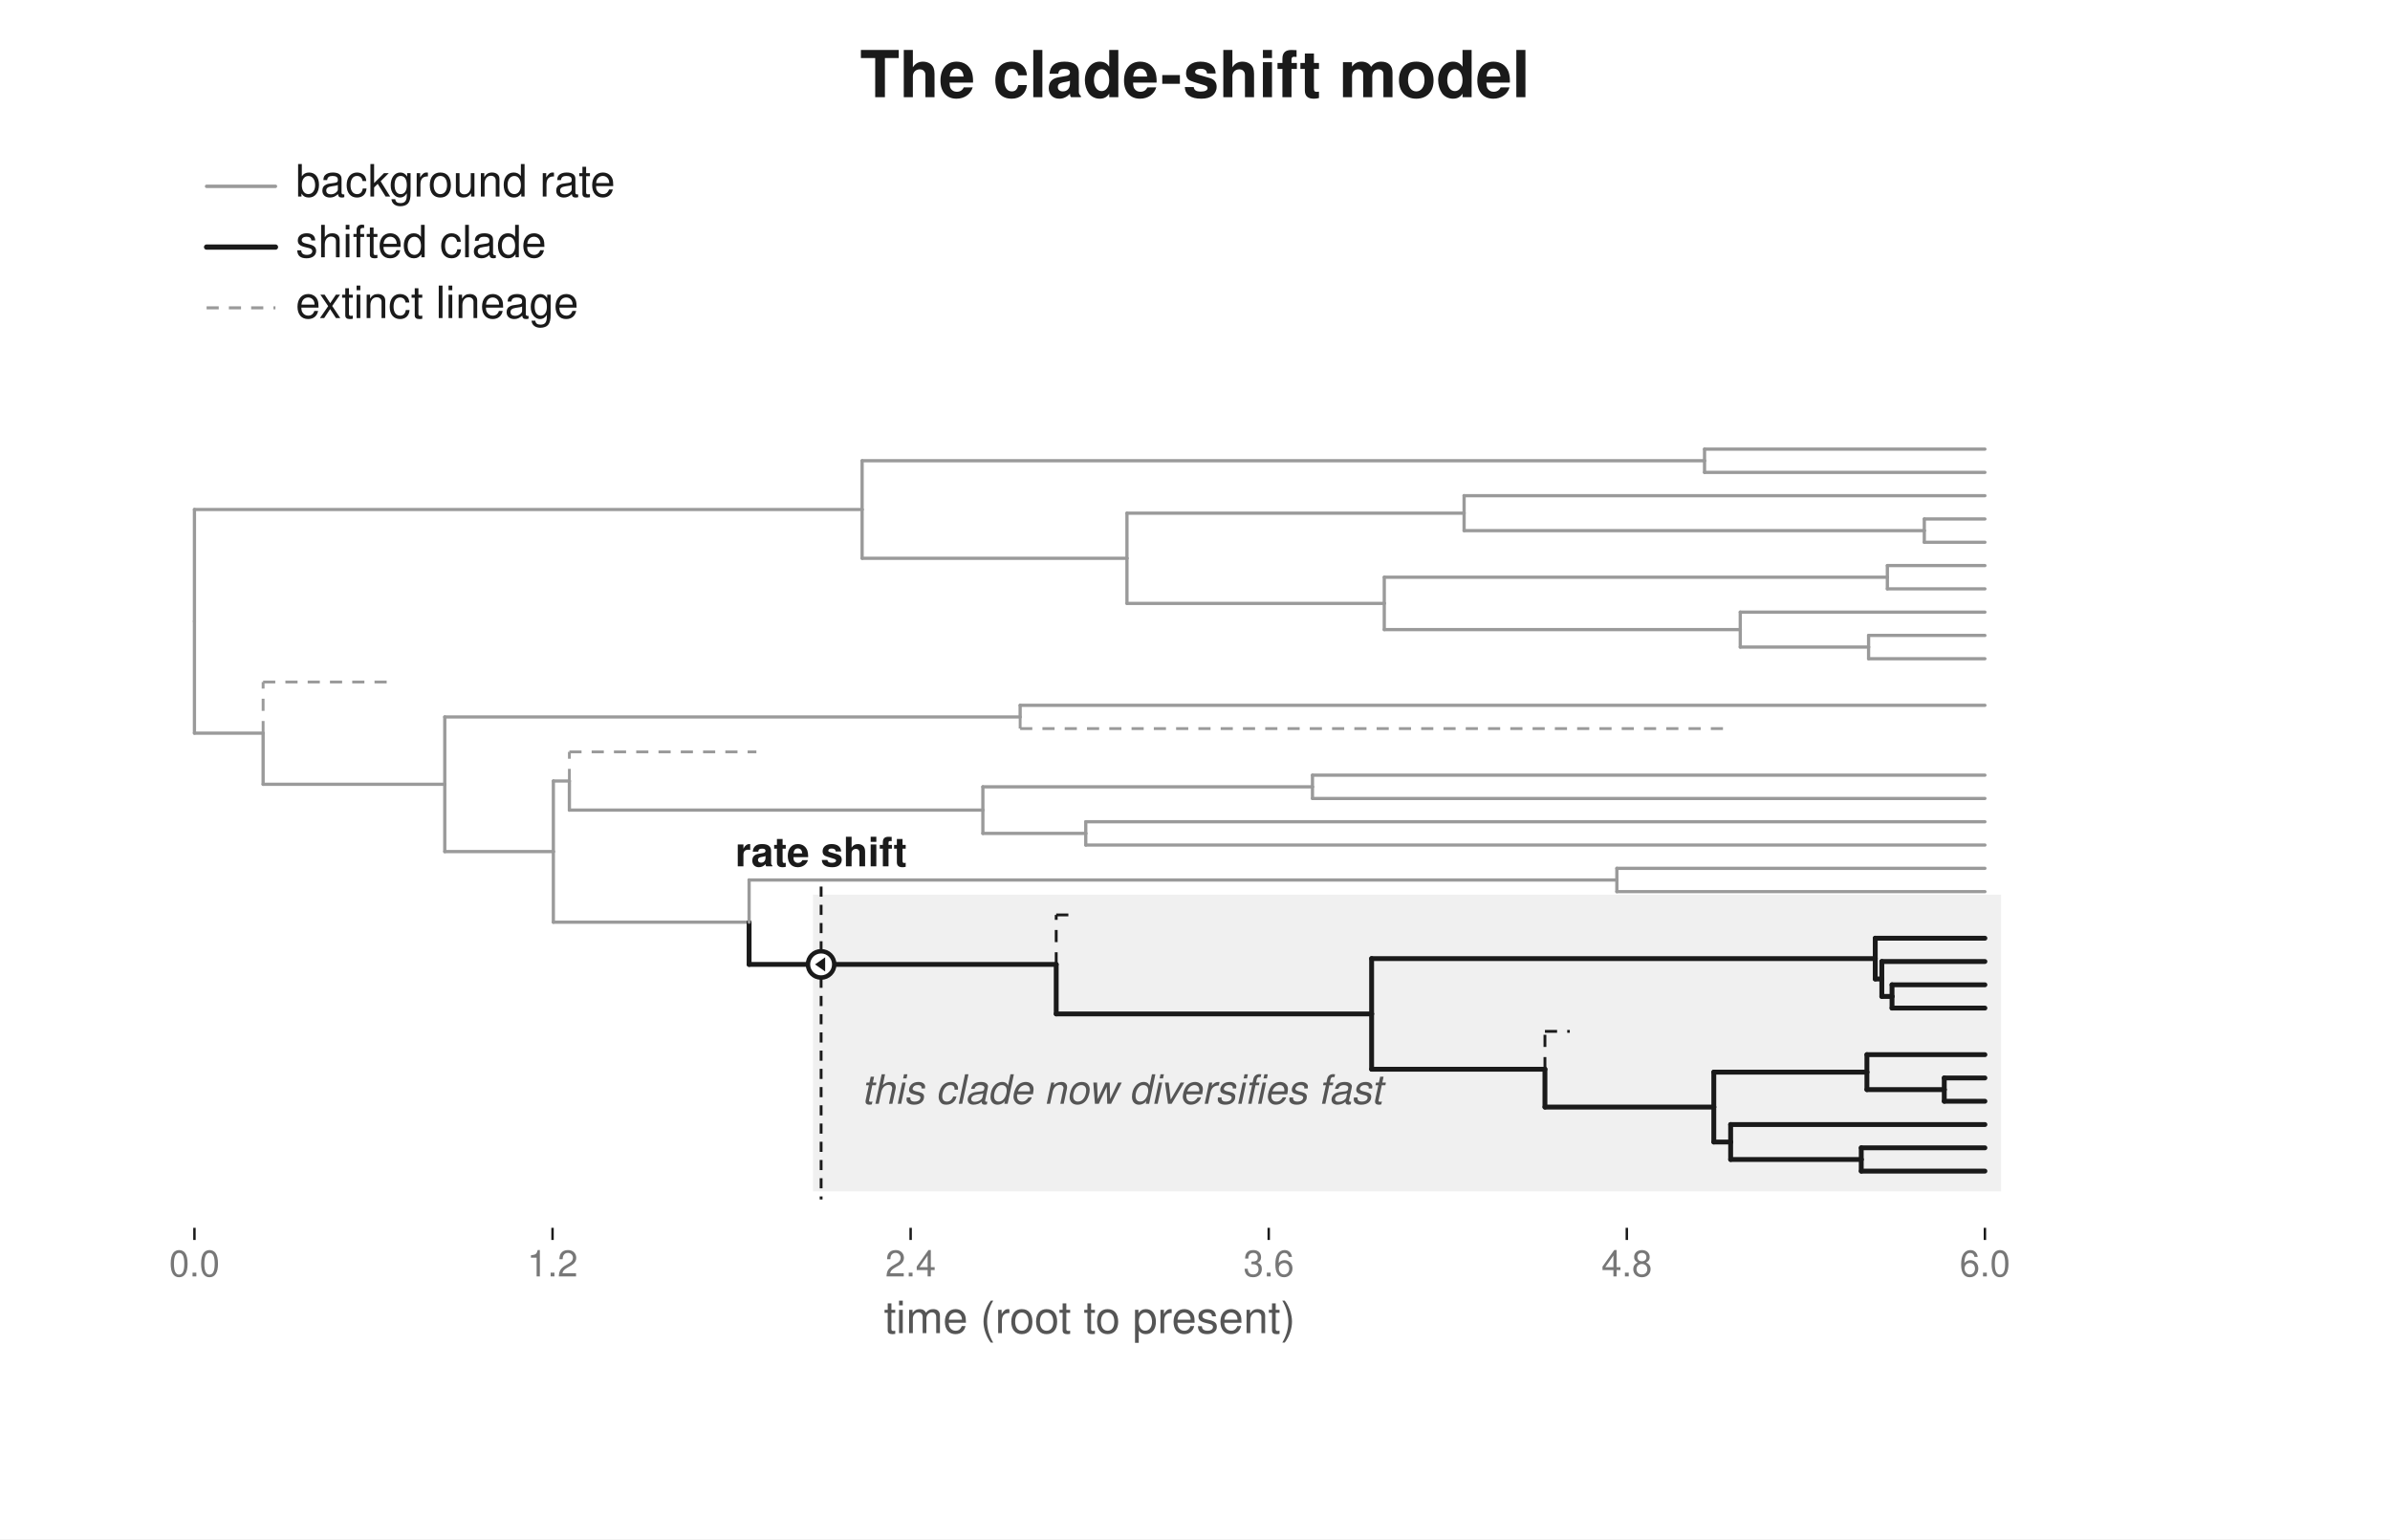
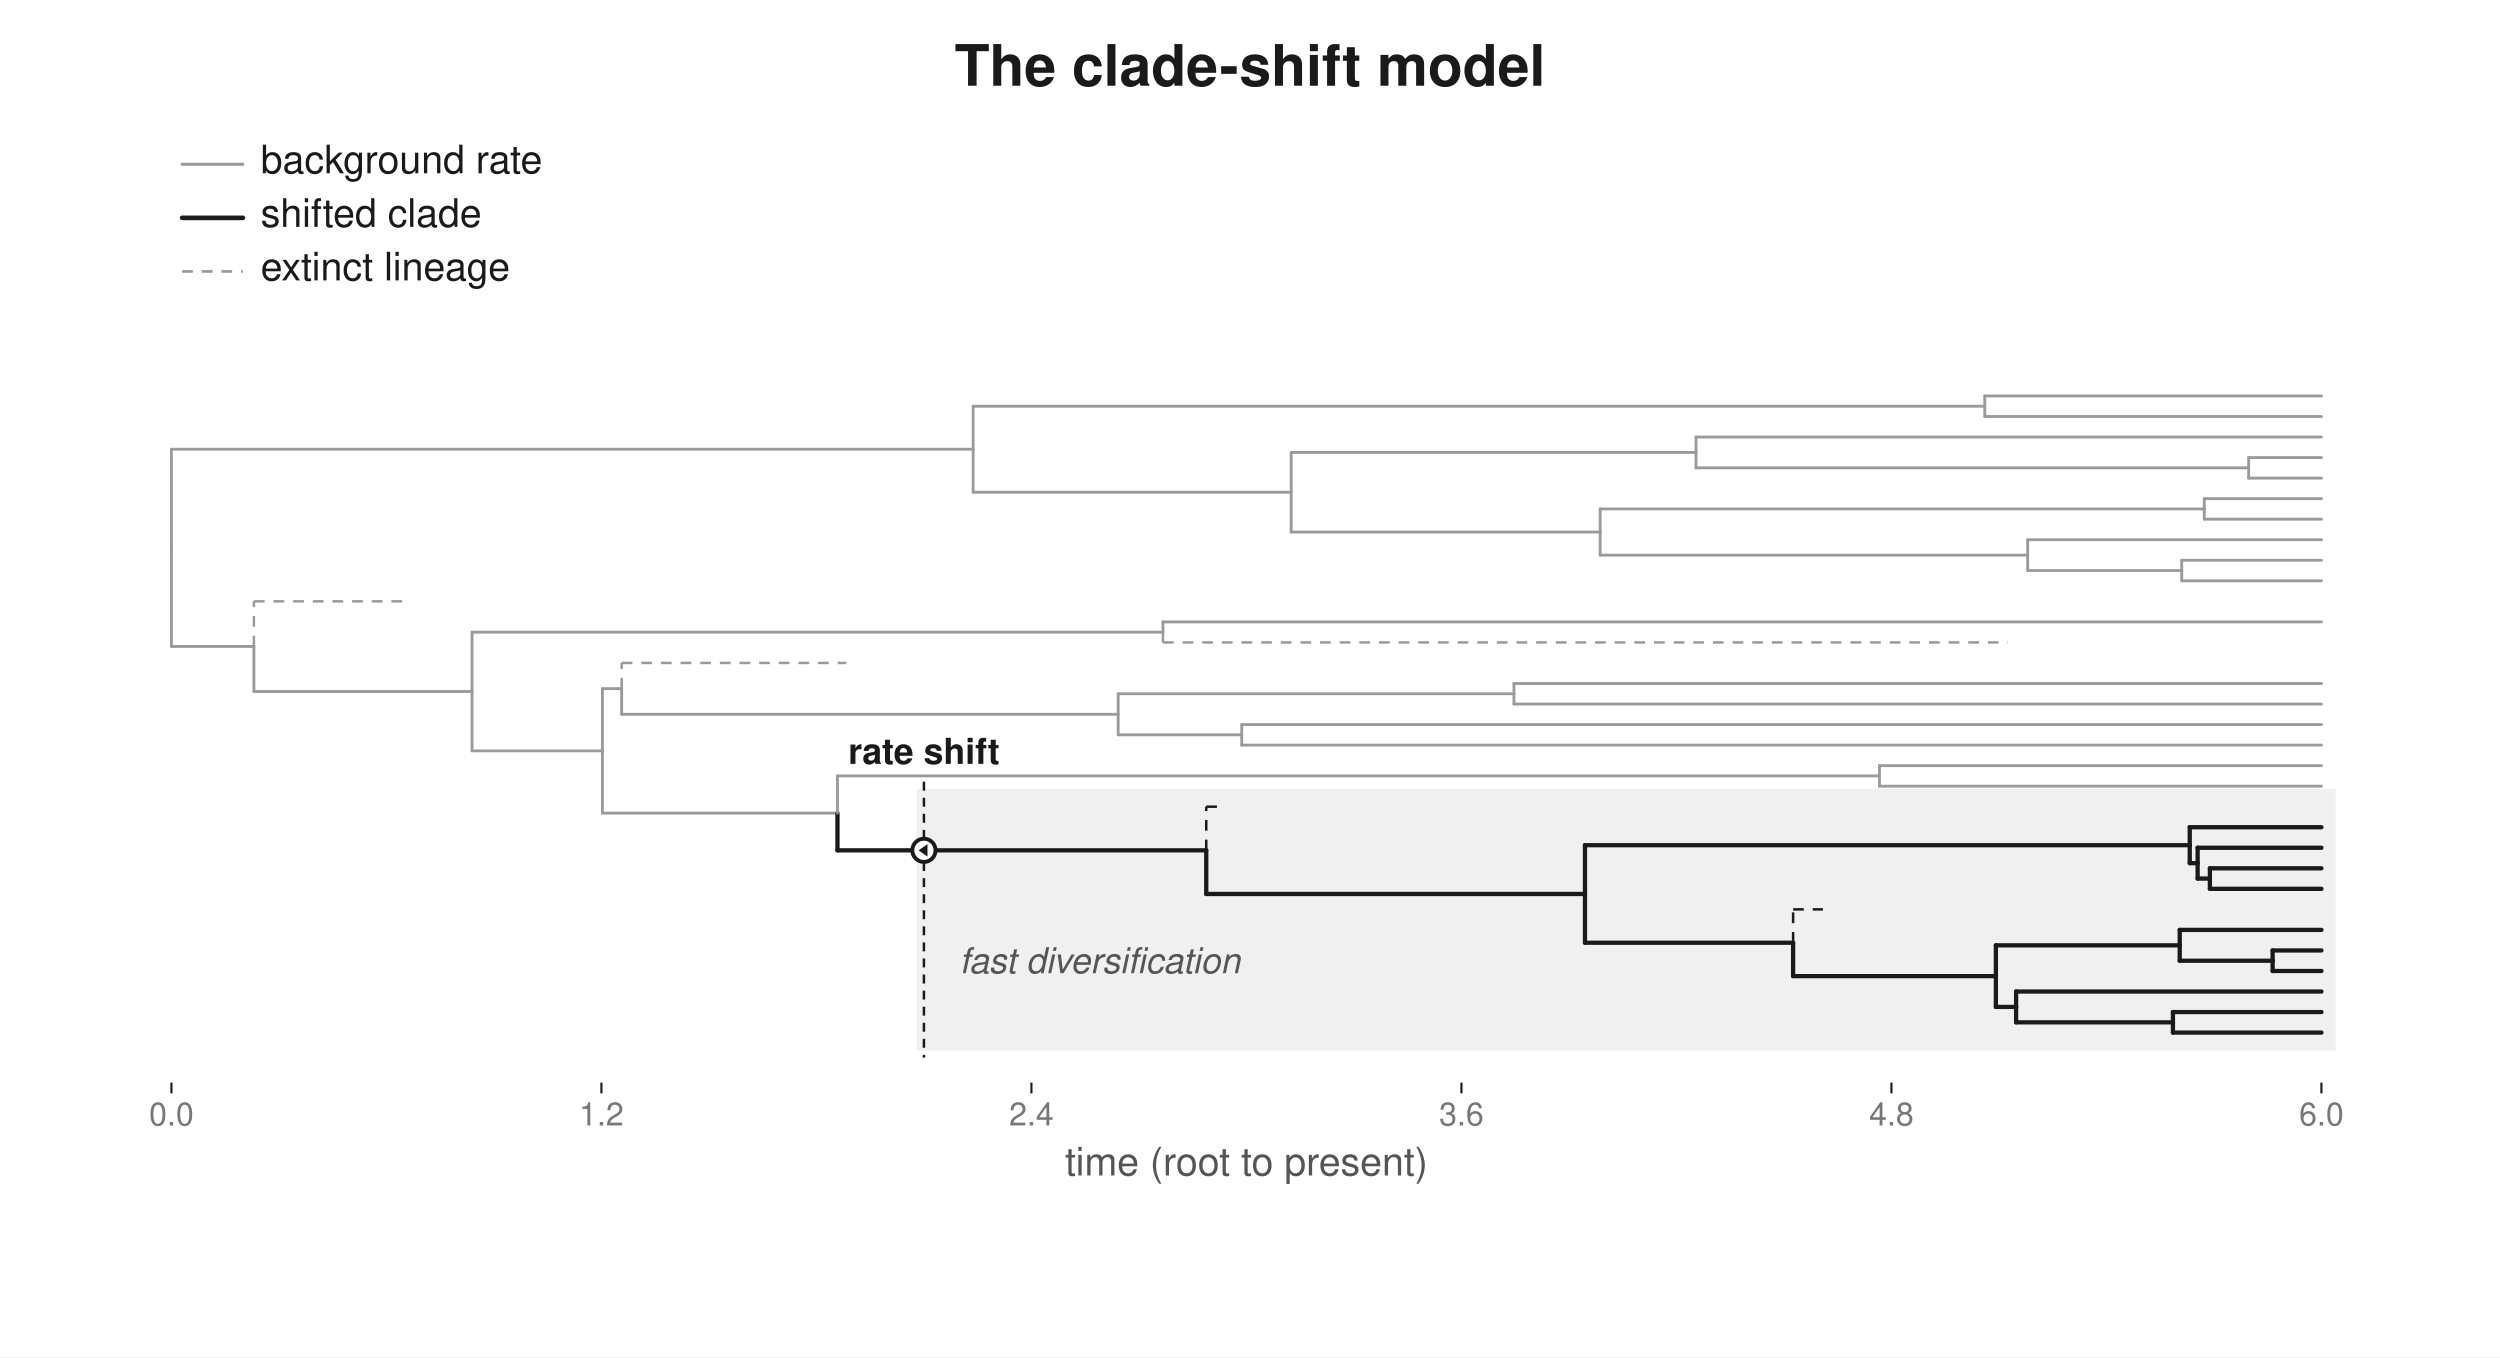
- <svg xmlns="http://www.w3.org/2000/svg" width="1180" height="760" viewBox="0 0 1180 760">
+ <svg xmlns="http://www.w3.org/2000/svg" width="1400" height="760" viewBox="0 0 1400 760">
  <defs>
</defs>
-   <rect x="0" y="0" width="1180" height="760" fill="white" />
-   <text x="590.0" y="48" font-size="32" font-family="Helvetica" text-anchor="middle" font-weight="bold" fill="#1a1a1a">The clade-shift model</text>
-   <rect x="401.4" y="441.75" width="586.6" height="146.5" fill="#f0f0f0" />
+   <rect x="0" y="0" width="1400" height="760" fill="white" />
+   <text x="700.0" y="48" font-size="32" font-family="Helvetica" text-anchor="middle" font-weight="bold" fill="#1a1a1a">The clade-shift model</text>
+   <rect x="513.4" y="441.75" width="794.6" height="146.5" fill="#f0f0f0" />
  <path d="M96.0,306.787 L96.0,361.996" stroke="#9a9a9a" stroke-width="1.6" stroke-linecap="round" />
  <path d="M96.0,306.787 L96.0,251.578" stroke="#9a9a9a" stroke-width="1.6" stroke-linecap="round" />
-   <path d="M96.0,251.578 L425.643,251.578" stroke="#9a9a9a" stroke-width="1.6" stroke-linecap="round" />
-   <path d="M425.643,251.578 L425.643,275.656" stroke="#9a9a9a" stroke-width="1.6" stroke-linecap="round" />
-   <path d="M425.643,251.578 L425.643,227.5" stroke="#9a9a9a" stroke-width="1.6" stroke-linecap="round" />
-   <path d="M425.643,227.5 L841.573,227.5" stroke="#9a9a9a" stroke-width="1.6" stroke-linecap="round" />
-   <path d="M841.573,227.5 L841.573,221.75" stroke="#9a9a9a" stroke-width="1.6" stroke-linecap="round" />
-   <path d="M841.573,227.5 L841.573,233.25" stroke="#9a9a9a" stroke-width="1.6" stroke-linecap="round" />
-   <path d="M841.573,233.25 L980.0,233.25" stroke="#9a9a9a" stroke-width="1.6" stroke-linecap="round" />
-   <path d="M841.573,221.75 L980.0,221.75" stroke="#9a9a9a" stroke-width="1.6" stroke-linecap="round" />
-   <path d="M425.643,275.656 L556.406,275.656" stroke="#9a9a9a" stroke-width="1.6" stroke-linecap="round" />
-   <path d="M556.406,275.656 L556.406,253.375" stroke="#9a9a9a" stroke-width="1.6" stroke-linecap="round" />
-   <path d="M556.406,275.656 L556.406,297.938" stroke="#9a9a9a" stroke-width="1.6" stroke-linecap="round" />
-   <path d="M556.406,297.938 L683.452,297.938" stroke="#9a9a9a" stroke-width="1.6" stroke-linecap="round" />
-   <path d="M683.452,297.938 L683.452,310.875" stroke="#9a9a9a" stroke-width="1.6" stroke-linecap="round" />
-   <path d="M683.452,297.938 L683.452,285.0" stroke="#9a9a9a" stroke-width="1.6" stroke-linecap="round" />
-   <path d="M683.452,285.0 L931.838,285.0" stroke="#9a9a9a" stroke-width="1.6" stroke-linecap="round" />
-   <path d="M931.838,285.0 L931.838,279.25" stroke="#9a9a9a" stroke-width="1.6" stroke-linecap="round" />
-   <path d="M931.838,285.0 L931.838,290.75" stroke="#9a9a9a" stroke-width="1.6" stroke-linecap="round" />
-   <path d="M931.838,290.75 L980.0,290.75" stroke="#9a9a9a" stroke-width="1.6" stroke-linecap="round" />
-   <path d="M931.838,279.25 L980.0,279.25" stroke="#9a9a9a" stroke-width="1.6" stroke-linecap="round" />
-   <path d="M683.452,310.875 L859.212,310.875" stroke="#9a9a9a" stroke-width="1.6" stroke-linecap="round" />
-   <path d="M859.212,310.875 L859.212,302.25" stroke="#9a9a9a" stroke-width="1.6" stroke-linecap="round" />
-   <path d="M859.212,310.875 L859.212,319.5" stroke="#9a9a9a" stroke-width="1.6" stroke-linecap="round" />
-   <path d="M859.212,319.5 L922.565,319.5" stroke="#9a9a9a" stroke-width="1.6" stroke-linecap="round" />
-   <path d="M922.565,319.5 L922.565,313.75" stroke="#9a9a9a" stroke-width="1.6" stroke-linecap="round" />
-   <path d="M922.565,319.5 L922.565,325.25" stroke="#9a9a9a" stroke-width="1.6" stroke-linecap="round" />
-   <path d="M922.565,325.25 L980.0,325.25" stroke="#9a9a9a" stroke-width="1.6" stroke-linecap="round" />
-   <path d="M922.565,313.75 L980.0,313.75" stroke="#9a9a9a" stroke-width="1.6" stroke-linecap="round" />
-   <path d="M859.212,302.25 L980.0,302.25" stroke="#9a9a9a" stroke-width="1.6" stroke-linecap="round" />
-   <path d="M556.406,253.375 L722.858,253.375" stroke="#9a9a9a" stroke-width="1.6" stroke-linecap="round" />
-   <path d="M722.858,253.375 L722.858,262.0" stroke="#9a9a9a" stroke-width="1.6" stroke-linecap="round" />
-   <path d="M722.858,253.375 L722.858,244.75" stroke="#9a9a9a" stroke-width="1.6" stroke-linecap="round" />
-   <path d="M722.858,244.75 L980.0,244.75" stroke="#9a9a9a" stroke-width="1.6" stroke-linecap="round" />
-   <path d="M722.858,262.0 L950.077,262.0" stroke="#9a9a9a" stroke-width="1.6" stroke-linecap="round" />
-   <path d="M950.077,262.0 L950.077,256.25" stroke="#9a9a9a" stroke-width="1.6" stroke-linecap="round" />
-   <path d="M950.077,262.0 L950.077,267.75" stroke="#9a9a9a" stroke-width="1.6" stroke-linecap="round" />
-   <path d="M950.077,267.75 L980.0,267.75" stroke="#9a9a9a" stroke-width="1.6" stroke-linecap="round" />
-   <path d="M950.077,256.25 L980.0,256.25" stroke="#9a9a9a" stroke-width="1.6" stroke-linecap="round" />
-   <path d="M96.0,361.996 L129.907,361.996" stroke="#9a9a9a" stroke-width="1.6" stroke-linecap="round" />
-   <path d="M129.907,361.996 L129.907,387.242" stroke="#9a9a9a" stroke-width="1.6" stroke-linecap="round" />
-   <path d="M129.907,361.996 L129.907,336.75" stroke="#9a9a9a" stroke-width="1.4" stroke-dasharray="6,5" stroke-linecap="butt" />
-   <path d="M129.907,336.75 L192.252,336.75" stroke="#9a9a9a" stroke-width="1.4" stroke-dasharray="6,5" stroke-linecap="butt" />
-   <path d="M129.907,387.242 L219.595,387.242" stroke="#9a9a9a" stroke-width="1.6" stroke-linecap="round" />
-   <path d="M219.595,387.242 L219.595,354.0" stroke="#9a9a9a" stroke-width="1.6" stroke-linecap="round" />
-   <path d="M219.595,387.242 L219.595,420.484" stroke="#9a9a9a" stroke-width="1.6" stroke-linecap="round" />
-   <path d="M219.595,420.484 L273.208,420.484" stroke="#9a9a9a" stroke-width="1.6" stroke-linecap="round" />
-   <path d="M273.208,420.484 L273.208,385.625" stroke="#9a9a9a" stroke-width="1.6" stroke-linecap="round" />
-   <path d="M273.208,420.484 L273.208,455.344" stroke="#9a9a9a" stroke-width="1.6" stroke-linecap="round" />
-   <path d="M273.208,455.344 L369.848,455.344" stroke="#9a9a9a" stroke-width="1.6" stroke-linecap="round" />
-   <path d="M369.848,455.344 L369.848,476.188" stroke="#1a1a1a" stroke-width="2.4" stroke-linecap="round" />
-   <path d="M369.848,455.344 L369.848,434.5" stroke="#9a9a9a" stroke-width="1.6" stroke-linecap="round" />
-   <path d="M369.848,434.5 L798.283,434.5" stroke="#9a9a9a" stroke-width="1.6" stroke-linecap="round" />
-   <path d="M798.283,434.5 L798.283,428.75" stroke="#9a9a9a" stroke-width="1.6" stroke-linecap="round" />
-   <path d="M798.283,434.5 L798.283,440.25" stroke="#9a9a9a" stroke-width="1.6" stroke-linecap="round" />
-   <path d="M798.283,440.25 L980.0,440.25" stroke="#9a9a9a" stroke-width="1.6" stroke-linecap="round" />
-   <path d="M798.283,428.75 L980.0,428.75" stroke="#9a9a9a" stroke-width="1.6" stroke-linecap="round" />
-   <path d="M369.848,476.188 L521.477,476.188" stroke="#1a1a1a" stroke-width="2.4" stroke-linecap="round" />
-   <path d="M521.477,476.188 L521.477,500.625" stroke="#1a1a1a" stroke-width="2.4" stroke-linecap="round" />
-   <path d="M521.477,476.188 L521.477,451.75" stroke="#1a1a1a" stroke-width="1.4" stroke-dasharray="6,5" stroke-linecap="butt" />
-   <path d="M521.477,451.75 L528.007,451.75" stroke="#1a1a1a" stroke-width="1.4" stroke-dasharray="6,5" stroke-linecap="butt" />
-   <path d="M521.477,500.625 L677.198,500.625" stroke="#1a1a1a" stroke-width="2.4" stroke-linecap="round" />
-   <path d="M677.198,500.625 L677.198,473.312" stroke="#1a1a1a" stroke-width="2.4" stroke-linecap="round" />
-   <path d="M677.198,500.625 L677.198,527.938" stroke="#1a1a1a" stroke-width="2.4" stroke-linecap="round" />
-   <path d="M677.198,527.938 L762.773,527.938" stroke="#1a1a1a" stroke-width="2.4" stroke-linecap="round" />
-   <path d="M762.773,527.938 L762.773,546.625" stroke="#1a1a1a" stroke-width="2.4" stroke-linecap="round" />
-   <path d="M762.773,527.938 L762.773,509.25" stroke="#1a1a1a" stroke-width="1.4" stroke-dasharray="6,5" stroke-linecap="butt" />
-   <path d="M762.773,509.25 L775.048,509.25" stroke="#1a1a1a" stroke-width="1.4" stroke-dasharray="6,5" stroke-linecap="butt" />
-   <path d="M762.773,546.625 L846.147,546.625" stroke="#1a1a1a" stroke-width="2.4" stroke-linecap="round" />
-   <path d="M846.147,546.625 L846.147,529.375" stroke="#1a1a1a" stroke-width="2.4" stroke-linecap="round" />
-   <path d="M846.147,546.625 L846.147,563.875" stroke="#1a1a1a" stroke-width="2.4" stroke-linecap="round" />
-   <path d="M846.147,563.875 L854.463,563.875" stroke="#1a1a1a" stroke-width="2.4" stroke-linecap="round" />
-   <path d="M854.463,563.875 L854.463,555.25" stroke="#1a1a1a" stroke-width="2.4" stroke-linecap="round" />
-   <path d="M854.463,563.875 L854.463,572.5" stroke="#1a1a1a" stroke-width="2.4" stroke-linecap="round" />
-   <path d="M854.463,572.5 L918.944,572.5" stroke="#1a1a1a" stroke-width="2.4" stroke-linecap="round" />
-   <path d="M918.944,572.5 L918.944,566.75" stroke="#1a1a1a" stroke-width="2.4" stroke-linecap="round" />
-   <path d="M918.944,572.5 L918.944,578.25" stroke="#1a1a1a" stroke-width="2.4" stroke-linecap="round" />
-   <path d="M918.944,578.25 L980.0,578.25" stroke="#1a1a1a" stroke-width="2.4" stroke-linecap="round" />
-   <path d="M918.944,566.75 L980.0,566.75" stroke="#1a1a1a" stroke-width="2.4" stroke-linecap="round" />
-   <path d="M854.463,555.25 L980.0,555.25" stroke="#1a1a1a" stroke-width="2.4" stroke-linecap="round" />
-   <path d="M846.147,529.375 L921.74,529.375" stroke="#1a1a1a" stroke-width="2.4" stroke-linecap="round" />
-   <path d="M921.74,529.375 L921.74,538.0" stroke="#1a1a1a" stroke-width="2.4" stroke-linecap="round" />
-   <path d="M921.74,529.375 L921.74,520.75" stroke="#1a1a1a" stroke-width="2.4" stroke-linecap="round" />
-   <path d="M921.74,520.75 L980.0,520.75" stroke="#1a1a1a" stroke-width="2.4" stroke-linecap="round" />
-   <path d="M921.74,538.0 L959.934,538.0" stroke="#1a1a1a" stroke-width="2.4" stroke-linecap="round" />
-   <path d="M959.934,538.0 L959.934,532.25" stroke="#1a1a1a" stroke-width="2.4" stroke-linecap="round" />
-   <path d="M959.934,538.0 L959.934,543.75" stroke="#1a1a1a" stroke-width="2.4" stroke-linecap="round" />
-   <path d="M959.934,543.75 L980.0,543.75" stroke="#1a1a1a" stroke-width="2.4" stroke-linecap="round" />
-   <path d="M959.934,532.25 L980.0,532.25" stroke="#1a1a1a" stroke-width="2.4" stroke-linecap="round" />
-   <path d="M677.198,473.312 L925.853,473.312" stroke="#1a1a1a" stroke-width="2.4" stroke-linecap="round" />
-   <path d="M925.853,473.312 L925.853,483.375" stroke="#1a1a1a" stroke-width="2.4" stroke-linecap="round" />
-   <path d="M925.853,473.312 L925.853,463.25" stroke="#1a1a1a" stroke-width="2.4" stroke-linecap="round" />
-   <path d="M925.853,463.25 L980.0,463.25" stroke="#1a1a1a" stroke-width="2.4" stroke-linecap="round" />
-   <path d="M925.853,483.375 L929.1,483.375" stroke="#1a1a1a" stroke-width="2.4" stroke-linecap="round" />
-   <path d="M929.1,483.375 L929.1,492.0" stroke="#1a1a1a" stroke-width="2.4" stroke-linecap="round" />
-   <path d="M929.1,483.375 L929.1,474.75" stroke="#1a1a1a" stroke-width="2.4" stroke-linecap="round" />
-   <path d="M929.1,474.75 L980.0,474.75" stroke="#1a1a1a" stroke-width="2.4" stroke-linecap="round" />
-   <path d="M929.1,492.0 L934.137,492.0" stroke="#1a1a1a" stroke-width="2.4" stroke-linecap="round" />
-   <path d="M934.137,492.0 L934.137,486.25" stroke="#1a1a1a" stroke-width="2.4" stroke-linecap="round" />
-   <path d="M934.137,492.0 L934.137,497.75" stroke="#1a1a1a" stroke-width="2.4" stroke-linecap="round" />
-   <path d="M934.137,497.75 L980.0,497.75" stroke="#1a1a1a" stroke-width="2.4" stroke-linecap="round" />
-   <path d="M934.137,486.25 L980.0,486.25" stroke="#1a1a1a" stroke-width="2.4" stroke-linecap="round" />
-   <path d="M273.208,385.625 L281.118,385.625" stroke="#9a9a9a" stroke-width="1.6" stroke-linecap="round" />
-   <path d="M281.118,385.625 L281.118,400.0" stroke="#9a9a9a" stroke-width="1.6" stroke-linecap="round" />
-   <path d="M281.118,385.625 L281.118,371.25" stroke="#9a9a9a" stroke-width="1.4" stroke-dasharray="6,5" stroke-linecap="butt" />
-   <path d="M281.118,371.25 L373.445,371.25" stroke="#9a9a9a" stroke-width="1.4" stroke-dasharray="6,5" stroke-linecap="butt" />
-   <path d="M281.118,400.0 L485.267,400.0" stroke="#9a9a9a" stroke-width="1.6" stroke-linecap="round" />
-   <path d="M485.267,400.0 L485.267,388.5" stroke="#9a9a9a" stroke-width="1.6" stroke-linecap="round" />
-   <path d="M485.267,400.0 L485.267,411.5" stroke="#9a9a9a" stroke-width="1.6" stroke-linecap="round" />
-   <path d="M485.267,411.5 L536.07,411.5" stroke="#9a9a9a" stroke-width="1.6" stroke-linecap="round" />
-   <path d="M536.07,411.5 L536.07,405.75" stroke="#9a9a9a" stroke-width="1.6" stroke-linecap="round" />
-   <path d="M536.07,411.5 L536.07,417.25" stroke="#9a9a9a" stroke-width="1.6" stroke-linecap="round" />
-   <path d="M536.07,417.25 L980.0,417.25" stroke="#9a9a9a" stroke-width="1.6" stroke-linecap="round" />
-   <path d="M536.07,405.75 L980.0,405.75" stroke="#9a9a9a" stroke-width="1.6" stroke-linecap="round" />
-   <path d="M485.267,388.5 L647.996,388.5" stroke="#9a9a9a" stroke-width="1.6" stroke-linecap="round" />
-   <path d="M647.996,388.5 L647.996,382.75" stroke="#9a9a9a" stroke-width="1.6" stroke-linecap="round" />
-   <path d="M647.996,388.5 L647.996,394.25" stroke="#9a9a9a" stroke-width="1.6" stroke-linecap="round" />
-   <path d="M647.996,394.25 L980.0,394.25" stroke="#9a9a9a" stroke-width="1.6" stroke-linecap="round" />
-   <path d="M647.996,382.75 L980.0,382.75" stroke="#9a9a9a" stroke-width="1.6" stroke-linecap="round" />
-   <path d="M219.595,354.0 L503.67,354.0" stroke="#9a9a9a" stroke-width="1.6" stroke-linecap="round" />
-   <path d="M503.67,354.0 L503.67,348.25" stroke="#9a9a9a" stroke-width="1.6" stroke-linecap="round" />
-   <path d="M503.67,354.0 L503.67,359.75" stroke="#9a9a9a" stroke-width="1.4" stroke-dasharray="6,5" stroke-linecap="butt" />
-   <path d="M503.67,359.75 L851.113,359.75" stroke="#9a9a9a" stroke-width="1.4" stroke-dasharray="6,5" stroke-linecap="butt" />
-   <path d="M503.67,348.25 L980.0,348.25" stroke="#9a9a9a" stroke-width="1.6" stroke-linecap="round" />
-   <path d="M405.4,437.75 L405.4,592.25" stroke="#1a1a1a" stroke-width="1.4" stroke-dasharray="5,4" />
-   <circle cx="405.4" cy="476.188" r="6.5" fill="white" stroke="#1a1a1a" stroke-width="2.2" />
-   <path d="M402.4,476.188 L407.4,472.688 L407.4,479.688 Z" fill="#1a1a1a" />
-   <text x="405.4" y="427.75" font-size="20" font-family="Helvetica" text-anchor="middle" font-weight="bold" fill="#1a1a1a">rate shift</text>
-   <text x="425.4" y="545.0" font-size="20" font-family="Helvetica" text-anchor="start" fill="#555" font-style="italic">this clade now diversifies fast</text>
+   <path d="M96.0,251.578 L544.97,251.578" stroke="#9a9a9a" stroke-width="1.6" stroke-linecap="round" />
+   <path d="M544.97,251.578 L544.97,275.656" stroke="#9a9a9a" stroke-width="1.6" stroke-linecap="round" />
+   <path d="M544.97,251.578 L544.97,227.5" stroke="#9a9a9a" stroke-width="1.6" stroke-linecap="round" />
+   <path d="M544.97,227.5 L1111.464,227.5" stroke="#9a9a9a" stroke-width="1.6" stroke-linecap="round" />
+   <path d="M1111.464,227.5 L1111.464,221.75" stroke="#9a9a9a" stroke-width="1.6" stroke-linecap="round" />
+   <path d="M1111.464,227.5 L1111.464,233.25" stroke="#9a9a9a" stroke-width="1.6" stroke-linecap="round" />
+   <path d="M1111.464,233.25 L1300.0,233.25" stroke="#9a9a9a" stroke-width="1.6" stroke-linecap="round" />
+   <path d="M1111.464,221.75 L1300.0,221.75" stroke="#9a9a9a" stroke-width="1.6" stroke-linecap="round" />
+   <path d="M544.97,275.656 L723.069,275.656" stroke="#9a9a9a" stroke-width="1.6" stroke-linecap="round" />
+   <path d="M723.069,275.656 L723.069,253.375" stroke="#9a9a9a" stroke-width="1.6" stroke-linecap="round" />
+   <path d="M723.069,275.656 L723.069,297.938" stroke="#9a9a9a" stroke-width="1.6" stroke-linecap="round" />
+   <path d="M723.069,297.938 L896.104,297.938" stroke="#9a9a9a" stroke-width="1.6" stroke-linecap="round" />
+   <path d="M896.104,297.938 L896.104,310.875" stroke="#9a9a9a" stroke-width="1.6" stroke-linecap="round" />
+   <path d="M896.104,297.938 L896.104,285.0" stroke="#9a9a9a" stroke-width="1.6" stroke-linecap="round" />
+   <path d="M896.104,285.0 L1234.404,285.0" stroke="#9a9a9a" stroke-width="1.6" stroke-linecap="round" />
+   <path d="M1234.404,285.0 L1234.404,279.25" stroke="#9a9a9a" stroke-width="1.6" stroke-linecap="round" />
+   <path d="M1234.404,285.0 L1234.404,290.75" stroke="#9a9a9a" stroke-width="1.6" stroke-linecap="round" />
+   <path d="M1234.404,290.75 L1300.0,290.75" stroke="#9a9a9a" stroke-width="1.6" stroke-linecap="round" />
+   <path d="M1234.404,279.25 L1300.0,279.25" stroke="#9a9a9a" stroke-width="1.6" stroke-linecap="round" />
+   <path d="M896.104,310.875 L1135.488,310.875" stroke="#9a9a9a" stroke-width="1.6" stroke-linecap="round" />
+   <path d="M1135.488,310.875 L1135.488,302.25" stroke="#9a9a9a" stroke-width="1.6" stroke-linecap="round" />
+   <path d="M1135.488,310.875 L1135.488,319.5" stroke="#9a9a9a" stroke-width="1.6" stroke-linecap="round" />
+   <path d="M1135.488,319.5 L1221.773,319.5" stroke="#9a9a9a" stroke-width="1.6" stroke-linecap="round" />
+   <path d="M1221.773,319.5 L1221.773,313.75" stroke="#9a9a9a" stroke-width="1.6" stroke-linecap="round" />
+   <path d="M1221.773,319.5 L1221.773,325.25" stroke="#9a9a9a" stroke-width="1.6" stroke-linecap="round" />
+   <path d="M1221.773,325.25 L1300.0,325.25" stroke="#9a9a9a" stroke-width="1.6" stroke-linecap="round" />
+   <path d="M1221.773,313.75 L1300.0,313.75" stroke="#9a9a9a" stroke-width="1.6" stroke-linecap="round" />
+   <path d="M1135.488,302.25 L1300.0,302.25" stroke="#9a9a9a" stroke-width="1.6" stroke-linecap="round" />
+   <path d="M723.069,253.375 L949.776,253.375" stroke="#9a9a9a" stroke-width="1.6" stroke-linecap="round" />
+   <path d="M949.776,253.375 L949.776,262.0" stroke="#9a9a9a" stroke-width="1.6" stroke-linecap="round" />
+   <path d="M949.776,253.375 L949.776,244.75" stroke="#9a9a9a" stroke-width="1.6" stroke-linecap="round" />
+   <path d="M949.776,244.75 L1300.0,244.75" stroke="#9a9a9a" stroke-width="1.6" stroke-linecap="round" />
+   <path d="M949.776,262.0 L1259.245,262.0" stroke="#9a9a9a" stroke-width="1.6" stroke-linecap="round" />
+   <path d="M1259.245,262.0 L1259.245,256.25" stroke="#9a9a9a" stroke-width="1.6" stroke-linecap="round" />
+   <path d="M1259.245,262.0 L1259.245,267.75" stroke="#9a9a9a" stroke-width="1.6" stroke-linecap="round" />
+   <path d="M1259.245,267.75 L1300.0,267.75" stroke="#9a9a9a" stroke-width="1.6" stroke-linecap="round" />
+   <path d="M1259.245,256.25 L1300.0,256.25" stroke="#9a9a9a" stroke-width="1.6" stroke-linecap="round" />
+   <path d="M96.0,361.996 L142.181,361.996" stroke="#9a9a9a" stroke-width="1.6" stroke-linecap="round" />
+   <path d="M142.181,361.996 L142.181,387.242" stroke="#9a9a9a" stroke-width="1.6" stroke-linecap="round" />
+   <path d="M142.181,361.996 L142.181,336.75" stroke="#9a9a9a" stroke-width="1.4" stroke-dasharray="6,5" stroke-linecap="butt" />
+   <path d="M142.181,336.75 L227.094,336.75" stroke="#9a9a9a" stroke-width="1.4" stroke-dasharray="6,5" stroke-linecap="butt" />
+   <path d="M142.181,387.242 L264.336,387.242" stroke="#9a9a9a" stroke-width="1.6" stroke-linecap="round" />
+   <path d="M264.336,387.242 L264.336,354.0" stroke="#9a9a9a" stroke-width="1.6" stroke-linecap="round" />
+   <path d="M264.336,387.242 L264.336,420.484" stroke="#9a9a9a" stroke-width="1.6" stroke-linecap="round" />
+   <path d="M264.336,420.484 L337.355,420.484" stroke="#9a9a9a" stroke-width="1.6" stroke-linecap="round" />
+   <path d="M337.355,420.484 L337.355,385.625" stroke="#9a9a9a" stroke-width="1.6" stroke-linecap="round" />
+   <path d="M337.355,420.484 L337.355,455.344" stroke="#9a9a9a" stroke-width="1.6" stroke-linecap="round" />
+   <path d="M337.355,455.344 L468.978,455.344" stroke="#9a9a9a" stroke-width="1.6" stroke-linecap="round" />
+   <path d="M468.978,455.344 L468.978,476.188" stroke="#1a1a1a" stroke-width="2.4" stroke-linecap="round" />
+   <path d="M468.978,455.344 L468.978,434.5" stroke="#9a9a9a" stroke-width="1.6" stroke-linecap="round" />
+   <path d="M468.978,434.5 L1052.503,434.5" stroke="#9a9a9a" stroke-width="1.6" stroke-linecap="round" />
+   <path d="M1052.503,434.5 L1052.503,428.75" stroke="#9a9a9a" stroke-width="1.6" stroke-linecap="round" />
+   <path d="M1052.503,434.5 L1052.503,440.25" stroke="#9a9a9a" stroke-width="1.6" stroke-linecap="round" />
+   <path d="M1052.503,440.25 L1300.0,440.25" stroke="#9a9a9a" stroke-width="1.6" stroke-linecap="round" />
+   <path d="M1052.503,428.75 L1300.0,428.75" stroke="#9a9a9a" stroke-width="1.6" stroke-linecap="round" />
+   <path d="M468.978,476.188 L675.496,476.188" stroke="#1a1a1a" stroke-width="2.4" stroke-linecap="round" />
+   <path d="M675.496,476.188 L675.496,500.625" stroke="#1a1a1a" stroke-width="2.4" stroke-linecap="round" />
+   <path d="M675.496,476.188 L675.496,451.75" stroke="#1a1a1a" stroke-width="1.4" stroke-dasharray="6,5" stroke-linecap="butt" />
+   <path d="M675.496,451.75 L684.389,451.75" stroke="#1a1a1a" stroke-width="1.4" stroke-dasharray="6,5" stroke-linecap="butt" />
+   <path d="M675.496,500.625 L887.587,500.625" stroke="#1a1a1a" stroke-width="2.4" stroke-linecap="round" />
+   <path d="M887.587,500.625 L887.587,473.312" stroke="#1a1a1a" stroke-width="2.4" stroke-linecap="round" />
+   <path d="M887.587,500.625 L887.587,527.938" stroke="#1a1a1a" stroke-width="2.4" stroke-linecap="round" />
+   <path d="M887.587,527.938 L1004.139,527.938" stroke="#1a1a1a" stroke-width="2.4" stroke-linecap="round" />
+   <path d="M1004.139,527.938 L1004.139,546.625" stroke="#1a1a1a" stroke-width="2.4" stroke-linecap="round" />
+   <path d="M1004.139,527.938 L1004.139,509.25" stroke="#1a1a1a" stroke-width="1.4" stroke-dasharray="6,5" stroke-linecap="butt" />
+   <path d="M1004.139,509.25 L1020.857,509.25" stroke="#1a1a1a" stroke-width="1.4" stroke-dasharray="6,5" stroke-linecap="butt" />
+   <path d="M1004.139,546.625 L1117.693,546.625" stroke="#1a1a1a" stroke-width="2.4" stroke-linecap="round" />
+   <path d="M1117.693,546.625 L1117.693,529.375" stroke="#1a1a1a" stroke-width="2.4" stroke-linecap="round" />
+   <path d="M1117.693,546.625 L1117.693,563.875" stroke="#1a1a1a" stroke-width="2.4" stroke-linecap="round" />
+   <path d="M1117.693,563.875 L1129.02,563.875" stroke="#1a1a1a" stroke-width="2.4" stroke-linecap="round" />
+   <path d="M1129.02,563.875 L1129.02,555.25" stroke="#1a1a1a" stroke-width="2.4" stroke-linecap="round" />
+   <path d="M1129.02,563.875 L1129.02,572.5" stroke="#1a1a1a" stroke-width="2.4" stroke-linecap="round" />
+   <path d="M1129.02,572.5 L1216.842,572.5" stroke="#1a1a1a" stroke-width="2.4" stroke-linecap="round" />
+   <path d="M1216.842,572.5 L1216.842,566.75" stroke="#1a1a1a" stroke-width="2.4" stroke-linecap="round" />
+   <path d="M1216.842,572.5 L1216.842,578.25" stroke="#1a1a1a" stroke-width="2.4" stroke-linecap="round" />
+   <path d="M1216.842,578.25 L1300.0,578.25" stroke="#1a1a1a" stroke-width="2.4" stroke-linecap="round" />
+   <path d="M1216.842,566.75 L1300.0,566.75" stroke="#1a1a1a" stroke-width="2.4" stroke-linecap="round" />
+   <path d="M1129.02,555.25 L1300.0,555.25" stroke="#1a1a1a" stroke-width="2.4" stroke-linecap="round" />
+   <path d="M1117.693,529.375 L1220.65,529.375" stroke="#1a1a1a" stroke-width="2.4" stroke-linecap="round" />
+   <path d="M1220.65,529.375 L1220.65,538.0" stroke="#1a1a1a" stroke-width="2.4" stroke-linecap="round" />
+   <path d="M1220.65,529.375 L1220.65,520.75" stroke="#1a1a1a" stroke-width="2.4" stroke-linecap="round" />
+   <path d="M1220.65,520.75 L1300.0,520.75" stroke="#1a1a1a" stroke-width="2.4" stroke-linecap="round" />
+   <path d="M1220.65,538.0 L1272.67,538.0" stroke="#1a1a1a" stroke-width="2.4" stroke-linecap="round" />
+   <path d="M1272.67,538.0 L1272.67,532.25" stroke="#1a1a1a" stroke-width="2.4" stroke-linecap="round" />
+   <path d="M1272.67,538.0 L1272.67,543.75" stroke="#1a1a1a" stroke-width="2.4" stroke-linecap="round" />
+   <path d="M1272.67,543.75 L1300.0,543.75" stroke="#1a1a1a" stroke-width="2.4" stroke-linecap="round" />
+   <path d="M1272.67,532.25 L1300.0,532.25" stroke="#1a1a1a" stroke-width="2.4" stroke-linecap="round" />
+   <path d="M887.587,473.312 L1226.252,473.312" stroke="#1a1a1a" stroke-width="2.4" stroke-linecap="round" />
+   <path d="M1226.252,473.312 L1226.252,483.375" stroke="#1a1a1a" stroke-width="2.4" stroke-linecap="round" />
+   <path d="M1226.252,473.312 L1226.252,463.25" stroke="#1a1a1a" stroke-width="2.4" stroke-linecap="round" />
+   <path d="M1226.252,463.25 L1300.0,463.25" stroke="#1a1a1a" stroke-width="2.4" stroke-linecap="round" />
+   <path d="M1226.252,483.375 L1230.674,483.375" stroke="#1a1a1a" stroke-width="2.4" stroke-linecap="round" />
+   <path d="M1230.674,483.375 L1230.674,492.0" stroke="#1a1a1a" stroke-width="2.4" stroke-linecap="round" />
+   <path d="M1230.674,483.375 L1230.674,474.75" stroke="#1a1a1a" stroke-width="2.4" stroke-linecap="round" />
+   <path d="M1230.674,474.75 L1300.0,474.75" stroke="#1a1a1a" stroke-width="2.4" stroke-linecap="round" />
+   <path d="M1230.674,492.0 L1237.535,492.0" stroke="#1a1a1a" stroke-width="2.4" stroke-linecap="round" />
+   <path d="M1237.535,492.0 L1237.535,486.25" stroke="#1a1a1a" stroke-width="2.4" stroke-linecap="round" />
+   <path d="M1237.535,492.0 L1237.535,497.75" stroke="#1a1a1a" stroke-width="2.4" stroke-linecap="round" />
+   <path d="M1237.535,497.75 L1300.0,497.75" stroke="#1a1a1a" stroke-width="2.4" stroke-linecap="round" />
+   <path d="M1237.535,486.25 L1300.0,486.25" stroke="#1a1a1a" stroke-width="2.4" stroke-linecap="round" />
+   <path d="M337.355,385.625 L348.129,385.625" stroke="#9a9a9a" stroke-width="1.6" stroke-linecap="round" />
+   <path d="M348.129,385.625 L348.129,400.0" stroke="#9a9a9a" stroke-width="1.6" stroke-linecap="round" />
+   <path d="M348.129,385.625 L348.129,371.25" stroke="#9a9a9a" stroke-width="1.4" stroke-dasharray="6,5" stroke-linecap="butt" />
+   <path d="M348.129,371.25 L473.877,371.25" stroke="#9a9a9a" stroke-width="1.4" stroke-dasharray="6,5" stroke-linecap="butt" />
+   <path d="M348.129,400.0 L626.178,400.0" stroke="#9a9a9a" stroke-width="1.6" stroke-linecap="round" />
+   <path d="M626.178,400.0 L626.178,388.5" stroke="#9a9a9a" stroke-width="1.6" stroke-linecap="round" />
+   <path d="M626.178,400.0 L626.178,411.5" stroke="#9a9a9a" stroke-width="1.6" stroke-linecap="round" />
+   <path d="M626.178,411.5 L695.371,411.5" stroke="#9a9a9a" stroke-width="1.6" stroke-linecap="round" />
+   <path d="M695.371,411.5 L695.371,405.75" stroke="#9a9a9a" stroke-width="1.6" stroke-linecap="round" />
+   <path d="M695.371,411.5 L695.371,417.25" stroke="#9a9a9a" stroke-width="1.6" stroke-linecap="round" />
+   <path d="M695.371,417.25 L1300.0,417.25" stroke="#9a9a9a" stroke-width="1.6" stroke-linecap="round" />
+   <path d="M695.371,405.75 L1300.0,405.75" stroke="#9a9a9a" stroke-width="1.6" stroke-linecap="round" />
+   <path d="M626.178,388.5 L847.813,388.5" stroke="#9a9a9a" stroke-width="1.6" stroke-linecap="round" />
+   <path d="M847.813,388.5 L847.813,382.75" stroke="#9a9a9a" stroke-width="1.6" stroke-linecap="round" />
+   <path d="M847.813,388.5 L847.813,394.25" stroke="#9a9a9a" stroke-width="1.6" stroke-linecap="round" />
+   <path d="M847.813,394.25 L1300.0,394.25" stroke="#9a9a9a" stroke-width="1.6" stroke-linecap="round" />
+   <path d="M847.813,382.75 L1300.0,382.75" stroke="#9a9a9a" stroke-width="1.6" stroke-linecap="round" />
+   <path d="M264.336,354.0 L651.243,354.0" stroke="#9a9a9a" stroke-width="1.6" stroke-linecap="round" />
+   <path d="M651.243,354.0 L651.243,348.25" stroke="#9a9a9a" stroke-width="1.6" stroke-linecap="round" />
+   <path d="M651.243,354.0 L651.243,359.75" stroke="#9a9a9a" stroke-width="1.4" stroke-dasharray="6,5" stroke-linecap="butt" />
+   <path d="M651.243,359.75 L1124.457,359.75" stroke="#9a9a9a" stroke-width="1.4" stroke-dasharray="6,5" stroke-linecap="butt" />
+   <path d="M651.243,348.25 L1300.0,348.25" stroke="#9a9a9a" stroke-width="1.6" stroke-linecap="round" />
+   <path d="M517.4,437.75 L517.4,592.25" stroke="#1a1a1a" stroke-width="1.4" stroke-dasharray="5,4" />
+   <circle cx="517.4" cy="476.188" r="6.5" fill="white" stroke="#1a1a1a" stroke-width="2.2" />
+   <path d="M514.4,476.188 L519.4,472.688 L519.4,479.688 Z" fill="#1a1a1a" />
+   <text x="517.4" y="427.75" font-size="20" font-family="Helvetica" text-anchor="middle" font-weight="bold" fill="#1a1a1a">rate shift</text>
+   <text x="537.4" y="545.0" font-size="20" font-family="Helvetica" text-anchor="start" fill="#555" font-style="italic">fast diversification</text>
  <path d="M102,92 L136,92" stroke="#9a9a9a" stroke-width="1.7" stroke-linecap="round" />
  <text x="146" y="92" font-size="22" font-family="Helvetica" text-anchor="start" dominant-baseline="central" fill="#1a1a1a">background rate</text>
  <path d="M102,122 L136,122" stroke="#1a1a1a" stroke-width="2.6" stroke-linecap="round" />
  <text x="146" y="122" font-size="22" font-family="Helvetica" text-anchor="start" dominant-baseline="central" fill="#1a1a1a">shifted clade</text>
  <path d="M102,152 L136,152" stroke="#9a9a9a" stroke-width="1.5" stroke-dasharray="6,5" />
  <text x="146" y="152" font-size="22" font-family="Helvetica" text-anchor="start" dominant-baseline="central" fill="#1a1a1a">extinct lineage</text>
  <path d="M96.0,606.25 L96.0,612.25" stroke="#1a1a1a" stroke-width="1.2" />
  <text x="96.0" y="630.25" font-size="18" font-family="Helvetica" text-anchor="middle" fill="#777">0.0</text>
-   <path d="M272.8,606.25 L272.8,612.25" stroke="#1a1a1a" stroke-width="1.2" />
-   <text x="272.8" y="630.25" font-size="18" font-family="Helvetica" text-anchor="middle" fill="#777">1.2</text>
-   <path d="M449.6,606.25 L449.6,612.25" stroke="#1a1a1a" stroke-width="1.2" />
-   <text x="449.6" y="630.25" font-size="18" font-family="Helvetica" text-anchor="middle" fill="#777">2.4</text>
-   <path d="M626.4,606.25 L626.4,612.25" stroke="#1a1a1a" stroke-width="1.2" />
-   <text x="626.4" y="630.25" font-size="18" font-family="Helvetica" text-anchor="middle" fill="#777">3.6</text>
-   <path d="M803.2,606.25 L803.2,612.25" stroke="#1a1a1a" stroke-width="1.2" />
-   <text x="803.2" y="630.25" font-size="18" font-family="Helvetica" text-anchor="middle" fill="#777">4.8</text>
-   <path d="M980.0,606.25 L980.0,612.25" stroke="#1a1a1a" stroke-width="1.2" />
-   <text x="980.0" y="630.25" font-size="18" font-family="Helvetica" text-anchor="middle" fill="#777">6.0</text>
-   <text x="538.0" y="658.25" font-size="22" font-family="Helvetica" text-anchor="middle" fill="#555">time (root to present)</text>
+   <path d="M336.8,606.25 L336.8,612.25" stroke="#1a1a1a" stroke-width="1.2" />
+   <text x="336.8" y="630.25" font-size="18" font-family="Helvetica" text-anchor="middle" fill="#777">1.2</text>
+   <path d="M577.6,606.25 L577.6,612.25" stroke="#1a1a1a" stroke-width="1.2" />
+   <text x="577.6" y="630.25" font-size="18" font-family="Helvetica" text-anchor="middle" fill="#777">2.4</text>
+   <path d="M818.4,606.25 L818.4,612.25" stroke="#1a1a1a" stroke-width="1.2" />
+   <text x="818.4" y="630.25" font-size="18" font-family="Helvetica" text-anchor="middle" fill="#777">3.6</text>
+   <path d="M1059.2,606.25 L1059.2,612.25" stroke="#1a1a1a" stroke-width="1.2" />
+   <text x="1059.2" y="630.25" font-size="18" font-family="Helvetica" text-anchor="middle" fill="#777">4.8</text>
+   <path d="M1300.0,606.25 L1300.0,612.25" stroke="#1a1a1a" stroke-width="1.2" />
+   <text x="1300.0" y="630.25" font-size="18" font-family="Helvetica" text-anchor="middle" fill="#777">6.0</text>
+   <text x="698.0" y="658.25" font-size="22" font-family="Helvetica" text-anchor="middle" fill="#555">time (root to present)</text>
</svg>
